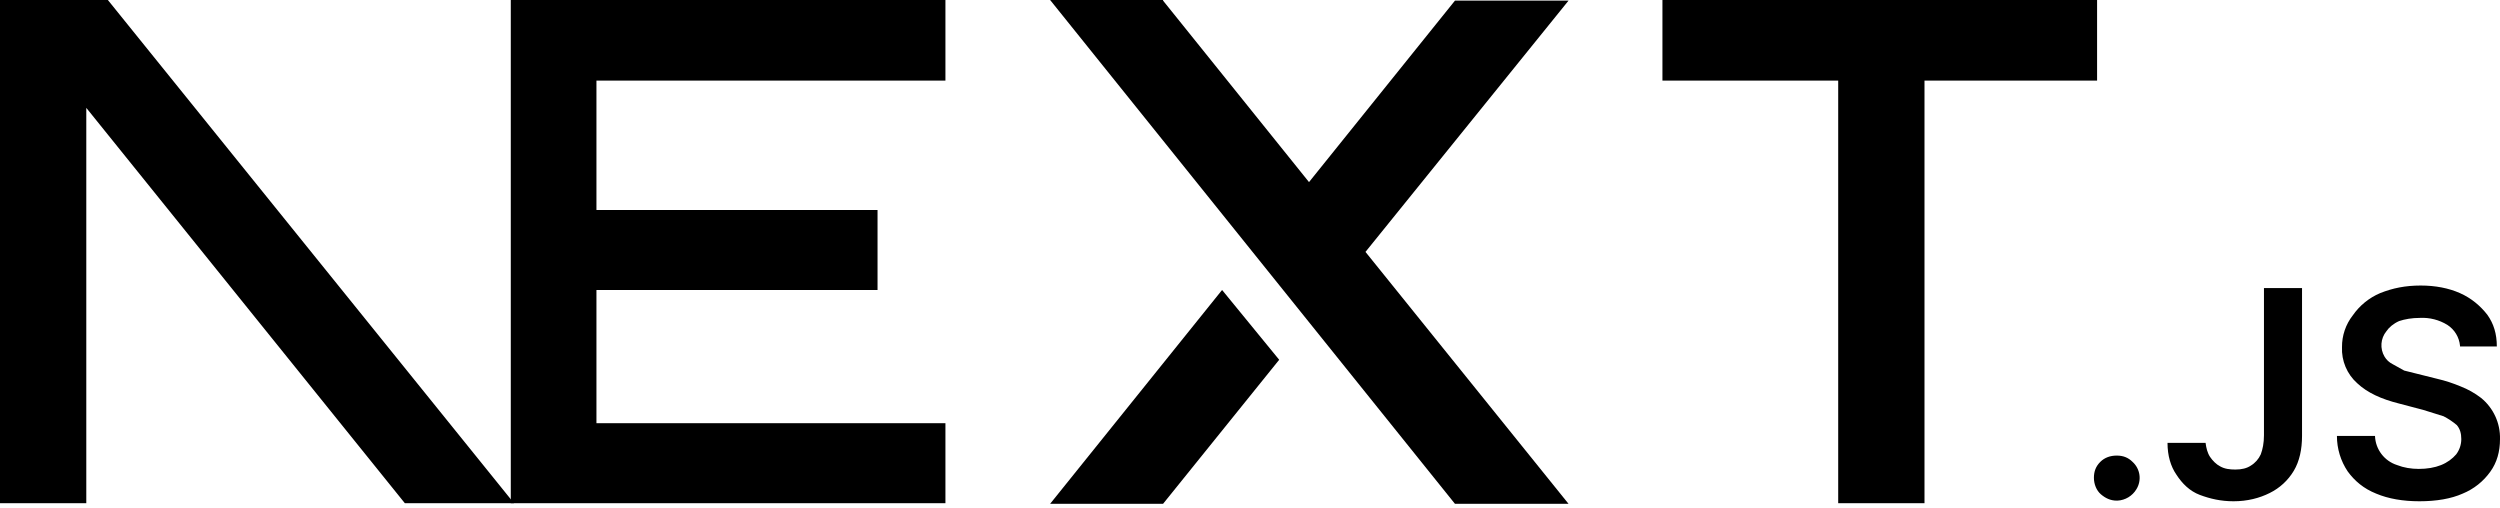
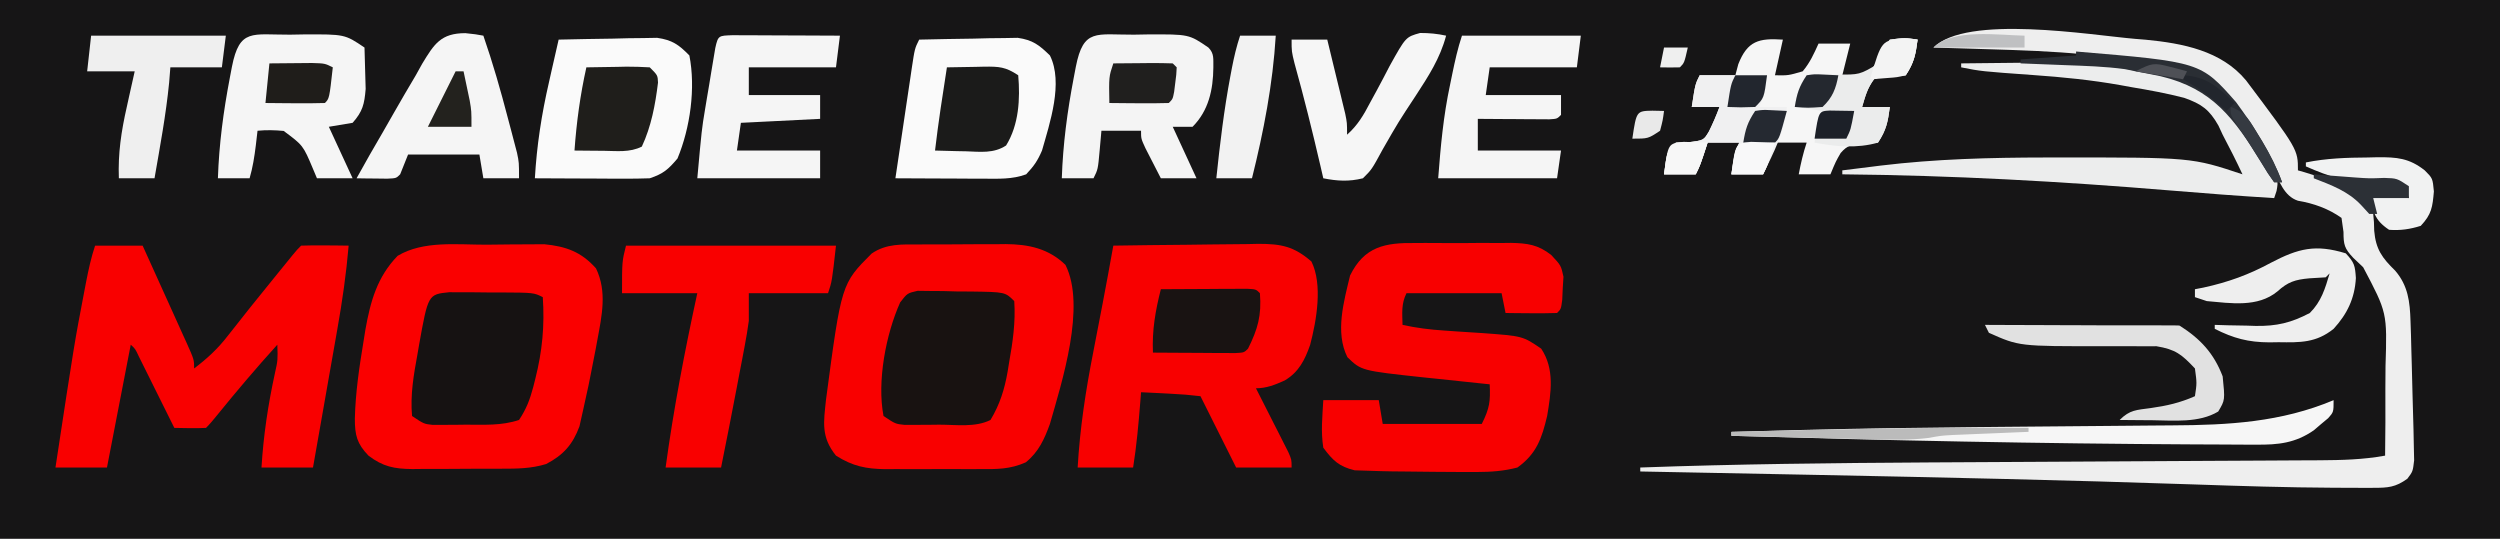
- <svg xmlns="http://www.w3.org/2000/svg" fill="none" viewBox="0 0 394 80">
-   <path fill="#000" d="M262 0h68.5v12.7h-27.2v66.6h-13.6V12.7H262V0ZM149 0v12.7H94v20.4h44.3v12.6H94v21h55v12.6H80.5V0h68.7zm34.3 0h-17.8l63.8 79.4h17.9l-32-39.7 32-39.6h-17.9l-23 28.6-23-28.6zm18.3 56.7-9-11-27.1 33.7h17.8l18.3-22.7z" />
-   <path fill="#000" d="M81 79.3 17 0H0v79.3h13.6V17l50.2 62.3H81Zm252.6-.4c-1 0-1.8-.4-2.5-1s-1.1-1.6-1.1-2.6.3-1.8 1-2.5 1.6-1 2.6-1 1.8.3 2.5 1a3.4 3.4 0 0 1 .6 4.3 3.7 3.7 0 0 1-3 1.8zm23.2-33.5h6v23.3c0 2.1-.4 4-1.3 5.5a9.1 9.1 0 0 1-3.8 3.5c-1.6.8-3.5 1.3-5.7 1.3-2 0-3.7-.4-5.3-1s-2.8-1.8-3.7-3.2c-.9-1.3-1.4-3-1.4-5h6c.1.8.3 1.6.7 2.2s1 1.2 1.6 1.5c.7.4 1.5.5 2.4.5 1 0 1.8-.2 2.4-.6a4 4 0 0 0 1.6-1.8c.3-.8.5-1.8.5-3V45.5zm30.9 9.1a4.4 4.4 0 0 0-2-3.3 7.5 7.5 0 0 0-4.3-1.1c-1.3 0-2.4.2-3.3.5-.9.4-1.6 1-2 1.6a3.5 3.5 0 0 0-.3 4c.3.5.7.9 1.3 1.2l1.8 1 2 .5 3.2.8c1.3.3 2.5.7 3.7 1.2a13 13 0 0 1 3.2 1.8 8.1 8.1 0 0 1 3 6.5c0 2-.5 3.7-1.5 5.1a10 10 0 0 1-4.4 3.5c-1.8.8-4.1 1.2-6.8 1.2-2.6 0-4.9-.4-6.8-1.2-2-.8-3.4-2-4.5-3.5a10 10 0 0 1-1.7-5.6h6a5 5 0 0 0 3.5 4.6c1 .4 2.2.6 3.4.6 1.3 0 2.5-.2 3.5-.6 1-.4 1.8-1 2.4-1.7a4 4 0 0 0 .8-2.4c0-.9-.2-1.6-.7-2.2a11 11 0 0 0-2.1-1.4l-3.2-1-3.8-1c-2.8-.7-5-1.7-6.6-3.2a7.2 7.2 0 0 1-2.4-5.7 8 8 0 0 1 1.7-5 10 10 0 0 1 4.3-3.5c2-.8 4-1.2 6.4-1.2 2.3 0 4.4.4 6.2 1.2 1.8.8 3.2 2 4.3 3.4 1 1.4 1.5 3 1.5 5h-5.8z" />
+ <svg xmlns="http://www.w3.org/2000/svg" version="1.1" width="631" height="136">
+   <path d="M0 0 C208.23 0 416.46 0 631 0 C631 44.88 631 89.76 631 136 C422.77 136 214.54 136 0 136 C0 91.12 0 46.24 0 0 Z " fill="#161516" transform="translate(0,0)" />
+   <path d="M0 0 C1.165 -0.006 1.165 -0.006 2.354 -0.013 C3.995 -0.019 5.637 -0.019 7.279 -0.015 C9.774 -0.012 12.268 -0.035 14.764 -0.061 C16.363 -0.063 17.963 -0.064 19.562 -0.062 C20.301 -0.072 21.04 -0.081 21.801 -0.09 C27.579 -0.04 32.585 0.994 36.898 5.148 C42.161 15.616 36.008 34.692 32.98 45.301 C31.582 49.14 30.148 52.355 26.898 54.987 C22.919 56.779 19.488 56.732 15.172 56.699 C14.328 56.702 13.483 56.705 12.613 56.708 C10.832 56.71 9.051 56.704 7.27 56.692 C4.555 56.676 1.842 56.692 -0.873 56.711 C-2.608 56.709 -4.343 56.705 -6.078 56.699 C-6.885 56.705 -7.691 56.711 -8.522 56.718 C-13.415 56.657 -16.774 55.99 -21.02 53.301 C-24.819 48.595 -24.136 44.918 -23.535 39.18 C-19.647 9.928 -19.647 9.928 -12.02 2.301 C-8.304 -0.255 -4.345 -0.005 0 0 Z " fill="#F90000" transform="translate(232.0195,61.69922)" />
+   <path d="M0 0 C2.188 -0.01 4.375 -0.041 6.563 -0.072 C7.971 -0.079 9.379 -0.084 10.787 -0.088 C12.053 -0.097 13.319 -0.107 14.623 -0.116 C20.085 0.419 23.964 1.779 27.698 5.99 C30.528 11.877 29.166 17.941 28.01 24.178 C27.876 24.907 27.742 25.636 27.603 26.388 C27.171 28.675 26.72 30.958 26.26 33.24 C26.11 33.987 25.96 34.735 25.806 35.504 C25.357 37.673 24.878 39.832 24.385 41.99 C24.099 43.264 23.813 44.537 23.518 45.85 C21.818 50.432 19.463 53.091 15.118 55.357 C11.356 56.519 7.752 56.546 3.854 56.541 C3.051 56.545 2.249 56.55 1.422 56.554 C-0.269 56.56 -1.96 56.56 -3.651 56.556 C-6.232 56.553 -8.811 56.576 -11.392 56.602 C-13.039 56.604 -14.687 56.605 -16.334 56.604 C-17.102 56.613 -17.869 56.622 -18.661 56.631 C-23.215 56.592 -26.101 56.019 -29.74 53.24 C-32.654 50.211 -33.172 48.09 -33.177 43.928 C-33.02 37.34 -32.064 30.924 -30.99 24.428 C-30.833 23.45 -30.677 22.471 -30.515 21.464 C-29.252 14.354 -27.54 8.113 -22.365 2.803 C-15.839 -1.082 -7.379 0.02 0 0 Z " fill="#FA0000" transform="translate(122.74,61.75977)" />
+   <path d="M0 0 C6.156 -0.099 12.312 -0.172 18.469 -0.22 C20.562 -0.24 22.656 -0.267 24.749 -0.302 C27.762 -0.35 30.775 -0.373 33.789 -0.391 C34.721 -0.411 35.652 -0.432 36.612 -0.453 C42.388 -0.455 45.588 0.177 50 4 C52.9 9.8 51.289 18.921 49.684 25.031 C48.362 28.838 46.806 31.933 43.254 34.031 C40.834 35.118 38.678 36 36 36 C36.273 36.535 36.545 37.07 36.826 37.621 C38.055 40.037 39.278 42.456 40.5 44.875 C40.929 45.717 41.359 46.559 41.801 47.426 C42.207 48.231 42.613 49.037 43.031 49.867 C43.597 50.983 43.597 50.983 44.174 52.121 C45 54 45 54 45 56 C40.38 56 35.76 56 31 56 C28 50 25 44 22 38 C19.451 37.688 16.996 37.487 14.438 37.375 C13.727 37.336 13.016 37.298 12.283 37.258 C10.523 37.163 8.761 37.081 7 37 C6.939 37.785 6.879 38.57 6.816 39.379 C6.372 44.954 5.879 50.476 5 56 C0.38 56 -4.24 56 -9 56 C-8.429 46.094 -6.972 36.585 -5.062 26.875 C-4.794 25.486 -4.527 24.096 -4.26 22.707 C-3.746 20.037 -3.23 17.367 -2.711 14.698 C-1.77 9.805 -0.879 4.904 0 0 Z " fill="#F80000" transform="translate(281,62)" />
+   <path d="M0 0 C3.96 0 7.92 0 12 0 C13.856 4.091 15.707 8.185 17.554 12.28 C18.183 13.674 18.814 15.067 19.446 16.459 C20.353 18.458 21.255 20.459 22.156 22.461 C22.441 23.085 22.725 23.709 23.018 24.352 C25 28.772 25 28.772 25 31 C28.301 28.49 30.974 26.034 33.5 22.75 C37.261 17.935 41.082 13.176 44.938 8.438 C45.518 7.722 46.098 7.007 46.695 6.271 C47.509 5.268 47.509 5.268 48.34 4.246 C48.828 3.645 49.317 3.043 49.82 2.424 C51 1 51 1 52 0 C54.02 -0.072 56.042 -0.084 58.062 -0.062 C59.167 -0.053 60.272 -0.044 61.41 -0.035 C62.265 -0.024 63.119 -0.012 64 0 C63.394 7.087 62.398 14.038 61.152 21.039 C60.976 22.046 60.8 23.053 60.619 24.09 C60.062 27.269 59.5 30.447 58.938 33.625 C58.556 35.796 58.175 37.966 57.795 40.137 C56.867 45.425 55.935 50.713 55 56 C50.71 56 46.42 56 42 56 C42.503 47.858 43.649 40.197 45.379 32.25 C46.125 28.897 46.125 28.897 46 25 C40.747 30.797 35.708 36.733 30.785 42.812 C29.893 43.906 28.998 45.002 28 46 C25.329 46.141 22.676 46.042 20 46 C19.702 45.399 19.405 44.799 19.098 44.18 C17.755 41.473 16.409 38.768 15.062 36.062 C14.36 34.644 14.36 34.644 13.643 33.197 C13.195 32.298 12.747 31.399 12.285 30.473 C11.871 29.64 11.458 28.807 11.031 27.949 C10.15 26.052 10.15 26.052 9 25 C7.02 35.23 5.04 45.46 3 56 C-1.29 56 -5.58 56 -10 56 C-5.213 24.55 -5.213 24.55 -2.75 11.688 C-2.587 10.836 -2.425 9.985 -2.257 9.109 C-1.647 5.999 -1.003 3.009 0 0 Z " fill="#F90000" transform="translate(24,62)" />
+   <path d="M0 0 C1.298 -0.007 1.298 -0.007 2.622 -0.014 C4.444 -0.018 6.266 -0.009 8.088 0.012 C10.867 0.039 13.643 0.012 16.422 -0.02 C18.198 -0.016 19.974 -0.01 21.75 0 C22.575 -0.01 23.4 -0.02 24.25 -0.031 C28.393 0.053 31.099 0.415 34.406 3.027 C36.875 5.664 36.875 5.664 37.496 8.523 C37.436 9.477 37.375 10.431 37.312 11.414 C37.27 12.378 37.227 13.342 37.184 14.336 C36.875 16.664 36.875 16.664 35.875 17.664 C33.689 17.737 31.5 17.748 29.312 17.727 C27.516 17.713 27.516 17.713 25.684 17.699 C24.757 17.688 23.83 17.676 22.875 17.664 C22.38 15.189 22.38 15.189 21.875 12.664 C13.955 12.664 6.035 12.664 -2.125 12.664 C-3.479 15.373 -3.19 17.673 -3.125 20.664 C0.398 21.438 3.805 21.866 7.402 22.094 C8.442 22.167 9.482 22.241 10.553 22.316 C12.722 22.465 14.891 22.605 17.061 22.738 C27.206 23.48 27.206 23.48 31.875 26.664 C35.304 31.807 34.367 37.72 33.375 43.656 C32.044 49.237 30.727 53.198 25.875 56.664 C22.437 57.559 19.207 57.792 15.664 57.797 C14.673 57.799 13.682 57.802 12.661 57.804 C7.399 57.779 2.137 57.738 -3.125 57.664 C-3.952 57.657 -4.779 57.65 -5.631 57.642 C-7.692 57.615 -9.753 57.548 -11.812 57.477 C-13.489 57.424 -13.489 57.424 -15.199 57.371 C-19.164 56.413 -20.699 54.91 -23.125 51.664 C-23.77 47.551 -23.355 43.856 -23.125 39.664 C-18.505 39.664 -13.885 39.664 -9.125 39.664 C-8.795 41.644 -8.465 43.624 -8.125 45.664 C0.125 45.664 8.375 45.664 16.875 45.664 C18.871 41.673 19.07 39.964 18.875 35.664 C18.094 35.584 17.312 35.503 16.508 35.42 C12.942 35.05 9.377 34.669 5.812 34.289 C4.583 34.163 3.354 34.036 2.088 33.906 C-13.501 32.226 -13.501 32.226 -17.039 28.824 C-20.197 22.543 -17.922 14.703 -16.367 8.207 C-12.777 0.857 -7.473 -0.092 0 0 Z " fill="#F80000" transform="translate(357.125,61.33594)" />
+   <path d="M0 0 C0.868 0.07 1.736 0.14 2.63 0.212 C11.961 1.118 21.723 2.962 27.957 10.469 C41.062 27.909 41.062 27.909 41.062 33.188 C41.619 33.346 42.176 33.505 42.75 33.668 C49.49 35.729 56.042 38.156 60.062 44.188 C60.266 46.203 60.266 46.203 60.312 48.438 C60.712 53.083 62.299 55.282 65.59 58.484 C68.865 62.272 69.33 66.374 69.477 71.238 C69.535 72.988 69.535 72.988 69.595 74.774 C69.625 76.003 69.656 77.233 69.688 78.5 C69.723 79.754 69.759 81.007 69.796 82.299 C69.864 84.791 69.926 87.283 69.983 89.775 C70.051 92.679 70.136 95.581 70.227 98.484 C70.257 99.906 70.286 101.328 70.312 102.75 C70.351 104.546 70.351 104.546 70.391 106.379 C70.062 109.188 70.062 109.188 68.672 111.027 C65.701 113.169 63.802 113.315 60.182 113.316 C58.654 113.318 58.654 113.318 57.095 113.32 C55.424 113.312 55.424 113.312 53.719 113.305 C52.553 113.302 51.387 113.299 50.186 113.295 C38.277 113.233 26.384 112.857 14.483 112.447 C-17.026 111.368 -48.542 110.688 -80.062 110.062 C-81.18 110.04 -82.297 110.018 -83.448 109.995 C-97.278 109.721 -111.107 109.451 -124.938 109.188 C-124.938 108.858 -124.938 108.528 -124.938 108.188 C-100.694 107.312 -76.449 107.053 -52.191 106.906 C-51.027 106.899 -51.027 106.899 -49.839 106.892 C-36.057 106.807 -22.275 106.733 -8.493 106.661 C0.498 106.615 9.488 106.566 18.478 106.51 C23.065 106.482 27.653 106.458 32.241 106.438 C35.077 106.425 37.914 106.407 40.75 106.389 C42.68 106.377 44.609 106.371 46.539 106.364 C52.146 106.324 57.541 106.198 63.062 105.188 C63.143 99.549 63.163 93.914 63.13 88.275 C63.127 86.361 63.139 84.448 63.169 82.534 C63.587 69.107 63.587 69.107 57.527 57.641 C56.707 56.862 55.887 56.084 55.043 55.282 C52.79 52.899 52.566 51.953 52.562 48.75 C52.398 47.574 52.233 46.399 52.062 45.188 C48.755 42.842 45.038 41.519 41.049 40.849 C37.497 39.666 36.37 35.849 34.75 32.688 C28.675 21.376 22.93 12.439 10.352 8.133 C-5.04 3.709 -20.773 3.095 -36.688 2.625 C-38.078 2.582 -39.469 2.538 -40.859 2.494 C-44.219 2.389 -47.578 2.287 -50.938 2.188 C-42.517 -6.233 -11.268 -0.963 0 0 Z " fill="#EEEEEE" transform="translate(538.9375,9.8125)" />
+   <path d="M0 0 C17.49 0 34.98 0 53 0 C52 9 52 9 51 12 C44.4 12 37.8 12 31 12 C31 14.31 31 16.62 31 19 C30.714 21.088 30.372 23.168 29.977 25.238 C29.76 26.389 29.543 27.539 29.32 28.725 C28.976 30.501 28.976 30.501 28.625 32.312 C28.292 34.071 28.292 34.071 27.953 35.865 C26.677 42.585 25.352 49.295 24 56 C19.38 56 14.76 56 10 56 C12.016 41.18 14.824 26.613 18 12 C11.73 12 5.46 12 -1 12 C-1 4 -1 4 0 0 Z " fill="#F90000" transform="translate(158,62)" />
+   <path d="M0 0 C4.562 -0.116 9.124 -0.187 13.688 -0.25 C14.981 -0.284 16.275 -0.317 17.607 -0.352 C18.855 -0.364 20.102 -0.377 21.387 -0.391 C22.534 -0.412 23.68 -0.433 24.862 -0.454 C28.664 0.096 30.281 1.343 33 4 C36.442 10.884 32.962 21.096 31 28 C29.877 30.603 28.974 31.906 27 34 C23.491 35.296 19.969 35.114 16.266 35.098 C14.97 35.094 13.675 35.091 12.34 35.088 C10.977 35.08 9.613 35.071 8.25 35.062 C6.871 35.057 5.492 35.053 4.113 35.049 C0.742 35.037 -2.629 35.021 -6 35 C-5.311 30.336 -4.617 25.673 -3.919 21.011 C-3.682 19.424 -3.446 17.837 -3.212 16.25 C-2.875 13.971 -2.534 11.692 -2.191 9.414 C-2.087 8.703 -1.983 7.991 -1.876 7.258 C-1.114 2.228 -1.114 2.228 0 0 Z " fill="#FAFAFA" transform="translate(232,10)" />
+   <path d="M0 0 C4.562 -0.116 9.124 -0.187 13.688 -0.25 C14.981 -0.284 16.275 -0.317 17.607 -0.352 C18.855 -0.364 20.102 -0.377 21.387 -0.391 C22.534 -0.412 23.68 -0.433 24.862 -0.454 C28.683 0.099 30.318 1.266 33 4 C34.616 12.249 33.218 22.243 30 30 C27.678 32.746 26.439 33.854 23 35 C20.789 35.084 18.576 35.107 16.363 35.098 C15.065 35.094 13.766 35.091 12.428 35.088 C11.056 35.08 9.684 35.071 8.312 35.062 C6.929 35.057 5.546 35.053 4.162 35.049 C0.775 35.037 -2.613 35.021 -6 35 C-5.514 26.707 -4.305 18.838 -2.438 10.75 C-2.204 9.707 -1.97 8.664 -1.729 7.59 C-1.159 5.058 -0.583 2.528 0 0 Z " fill="#FAFAFA" transform="translate(141,10)" />
+   <path d="M0 0 C-0.66 2.97 -1.32 5.94 -2 9 C1.369 9.057 1.369 9.057 5 8 C6.854 5.777 7.786 3.672 9 1 C11.64 1 14.28 1 17 1 C16.34 3.64 15.68 6.28 15 9 C18.331 9.135 18.331 9.135 22 8 C23.399 6.15 23.399 6.15 24.5 3.938 C25.668 1.746 25.668 1.746 27 0 C30.812 -0.5 30.812 -0.5 34 0 C33.502 3.735 33.125 5.812 31 9 C29.051 9.124 29.051 9.124 27.062 9.25 C24.923 9.339 24.923 9.339 23 10 C21.312 12.286 20.809 14.22 20 17 C22.31 17 24.62 17 27 17 C26.502 20.735 26.125 22.812 24 26 C22.721 26.082 21.442 26.165 20.125 26.25 C17.432 26.461 16.393 26.552 14.586 28.613 C13.345 30.768 13.345 30.768 12 34 C9.36 34 6.72 34 4 34 C4.523 31.237 5.109 28.674 6 26 C3.36 26 0.72 26 -2 26 C-2.309 26.949 -2.619 27.898 -2.938 28.875 C-4 32 -4 32 -5 34 C-7.64 34 -10.28 34 -13 34 C-12.125 28.25 -12.125 28.25 -11 26 C-13.64 26 -16.28 26 -19 26 C-19.309 26.949 -19.619 27.898 -19.938 28.875 C-21 32 -21 32 -22 34 C-24.64 34 -27.28 34 -30 34 C-29.25 28.25 -29.25 28.25 -27 26 C-25.886 25.959 -24.773 25.918 -23.625 25.875 C-19.998 25.412 -19.998 25.412 -18.652 23.16 C-17.659 21.133 -16.777 19.119 -16 17 C-18.31 17 -20.62 17 -23 17 C-22.125 11.25 -22.125 11.25 -21 9 C-18.03 9 -15.06 9 -12 9 C-11.752 8.072 -11.505 7.144 -11.25 6.188 C-8.951 0.325 -6.066 -0.414 0 0 Z " fill="#F6F6F6" transform="translate(450,10)" />
+   <path d="M0 0 C1.138 -0.021 2.275 -0.041 3.447 -0.062 C13.898 -0.111 13.898 -0.111 18.812 3.25 C20.345 4.782 20.019 6.182 20.062 8.312 C20.009 13.886 18.874 19.189 14.812 23.25 C13.162 23.25 11.512 23.25 9.812 23.25 C11.793 27.54 13.773 31.83 15.812 36.25 C12.842 36.25 9.873 36.25 6.812 36.25 C5.974 34.628 5.142 33.002 4.312 31.375 C3.848 30.47 3.384 29.565 2.906 28.633 C1.812 26.25 1.812 26.25 1.812 24.25 C-1.488 24.25 -4.787 24.25 -8.188 24.25 C-8.332 25.859 -8.476 27.468 -8.625 29.125 C-9.062 34 -9.062 34 -10.188 36.25 C-12.828 36.25 -15.467 36.25 -18.188 36.25 C-17.898 27.64 -16.803 19.388 -15.188 10.938 C-15.009 10 -14.831 9.063 -14.647 8.097 C-12.725 -1.647 -9.544 0.043 0 0 Z " fill="#F4F4F4" transform="translate(286.1875,8.75)" />
+   <path d="M0 0 C1.138 -0.021 2.275 -0.041 3.447 -0.062 C13.833 -0.111 13.833 -0.111 18.812 3.25 C18.894 5.479 18.952 7.708 19 9.938 C19.052 11.8 19.052 11.8 19.105 13.699 C18.789 17.539 18.362 19.369 15.812 22.25 C12.842 22.745 12.842 22.745 9.812 23.25 C11.793 27.54 13.773 31.83 15.812 36.25 C12.842 36.25 9.873 36.25 6.812 36.25 C6.484 35.468 6.155 34.685 5.816 33.879 C3.317 27.945 3.317 27.945 -1.59 24.297 C-3.846 24.083 -5.933 24.035 -8.188 24.25 C-8.332 25.488 -8.476 26.725 -8.625 28 C-8.974 30.815 -9.391 33.52 -10.188 36.25 C-12.828 36.25 -15.467 36.25 -18.188 36.25 C-17.898 27.64 -16.803 19.388 -15.188 10.938 C-15.009 10 -14.831 9.063 -14.647 8.097 C-12.725 -1.647 -9.544 0.043 0 0 Z " fill="#F5F5F5" transform="translate(73.1875,8.75)" />
+   <path d="M0 0 C1.528 0.02 1.528 0.02 3.088 0.041 C4.752 0.051 4.752 0.051 6.449 0.062 C7.607 0.095 8.765 0.128 9.959 0.162 C11.121 0.168 12.283 0.173 13.48 0.179 C22.102 0.305 22.102 0.305 24.396 2.599 C24.753 7.926 24.016 12.942 23.084 18.162 C22.966 18.891 22.848 19.62 22.726 20.371 C21.934 24.885 20.785 28.615 18.396 32.599 C14.524 34.536 9.718 33.784 5.459 33.787 C4.444 33.799 3.428 33.811 2.383 33.824 C1.409 33.826 0.435 33.828 -0.569 33.83 C-1.908 33.836 -1.908 33.836 -3.275 33.842 C-5.604 33.599 -5.604 33.599 -8.604 31.599 C-10.279 22.878 -8.009 10.949 -4.4 2.923 C-2.604 0.599 -2.604 0.599 0 0 Z " fill="#181211" transform="translate(231.6038,73.40063)" />
+   <path d="M0 0 C0.982 0.004 1.965 0.008 2.977 0.012 C4.044 0.014 5.111 0.016 6.211 0.018 C7.33 0.031 8.449 0.043 9.602 0.055 C11.28 0.056 11.28 0.056 12.992 0.057 C21.321 0.103 21.321 0.103 23.602 1.243 C24.09 8.409 23.479 14.876 21.727 21.805 C21.553 22.496 21.379 23.186 21.2 23.897 C20.338 27.122 19.471 29.439 17.602 32.243 C13.144 33.729 8.77 33.427 4.102 33.43 C3.139 33.443 2.176 33.455 1.184 33.468 C0.259 33.469 -0.665 33.471 -1.617 33.473 C-2.885 33.48 -2.885 33.48 -4.178 33.486 C-6.398 33.243 -6.398 33.243 -9.398 31.243 C-9.871 25.913 -8.983 20.841 -8.023 15.618 C-7.897 14.881 -7.771 14.143 -7.641 13.384 C-5.339 0.541 -5.339 0.541 0 0 Z " fill="#161212" transform="translate(113.3984,73.75708)" />
+   <path d="M0 0 C2.618 0.277 2.618 0.277 4.555 0.633 C6.93 7.501 8.913 14.413 10.742 21.445 C11.015 22.468 11.287 23.491 11.568 24.545 C11.826 25.529 12.083 26.513 12.348 27.527 C12.58 28.413 12.812 29.298 13.052 30.21 C13.555 32.633 13.555 32.633 13.555 36.633 C10.585 36.633 7.615 36.633 4.555 36.633 C4.225 34.653 3.895 32.673 3.555 30.633 C-2.385 30.633 -8.325 30.633 -14.445 30.633 C-15.435 33.108 -15.435 33.108 -16.445 35.633 C-17.445 36.633 -17.445 36.633 -19.73 36.73 C-21.105 36.713 -21.105 36.713 -22.508 36.695 C-23.427 36.686 -24.346 36.677 -25.293 36.668 C-26.003 36.656 -26.714 36.645 -27.445 36.633 C-25.304 32.736 -23.098 28.884 -20.85 25.049 C-19.839 23.31 -18.842 21.563 -17.854 19.811 C-16.129 16.77 -14.354 13.764 -12.57 10.758 C-12.018 9.764 -11.467 8.771 -10.898 7.748 C-7.847 2.717 -6.174 0.015 0 0 Z " fill="#F5F5F5" transform="translate(117.4453,8.367188)" />
+   <path d="M0 0 C5.119 -0.075 10.237 -0.129 15.356 -0.165 C17.09 -0.18 18.824 -0.2 20.558 -0.226 C54.009 -0.721 54.009 -0.721 65.844 9.609 C69.732 13.746 72.85 18.541 76 23.25 C76.616 24.154 76.616 24.154 77.244 25.076 C80.092 29.49 80.092 29.49 79.602 32.198 C79.403 32.793 79.205 33.387 79 34 C70.202 33.462 61.42 32.799 52.637 32.062 C25.078 29.776 -2.346 28.258 -30 28 C-30 27.67 -30 27.34 -30 27 C-27.48 26.682 -24.959 26.371 -22.438 26.062 C-21.752 25.975 -21.067 25.888 -20.361 25.799 C-6.499 24.12 7.367 23.766 21.312 23.75 C22.181 23.748 23.05 23.746 23.945 23.744 C58.174 23.725 58.174 23.725 71 28 C69.431 24.611 67.741 21.303 66 18 C65.647 17.239 65.294 16.479 64.93 15.695 C62.628 11.656 60.701 10.246 56.258 8.688 C51.878 7.552 47.46 6.745 43 6 C42.084 5.833 41.167 5.666 40.223 5.493 C32.872 4.187 25.569 3.456 18.125 2.938 C5.099 2.004 5.099 2.004 0 1 C0 0.67 0 0.34 0 0 Z " fill="#ECEDED" transform="translate(495,16)" />
+   <path d="M0 0 C1.252 0.005 2.503 0.01 3.793 0.016 C4.789 0.018 4.789 0.018 5.806 0.02 C7.936 0.026 10.065 0.038 12.195 0.051 C13.636 0.056 15.077 0.061 16.517 0.065 C20.056 0.076 23.594 0.093 27.133 0.114 C26.803 2.754 26.473 5.394 26.133 8.114 C18.873 8.114 11.613 8.114 4.133 8.114 C4.133 10.424 4.133 12.734 4.133 15.114 C10.073 15.114 16.013 15.114 22.133 15.114 C22.133 17.094 22.133 19.074 22.133 21.114 C12.233 21.609 12.233 21.609 2.133 22.114 C1.803 24.424 1.473 26.734 1.133 29.114 C8.063 29.114 14.993 29.114 22.133 29.114 C22.133 31.424 22.133 33.734 22.133 36.114 C11.903 36.114 1.673 36.114 -8.867 36.114 C-7.74 23.717 -7.74 23.717 -6.93 18.824 C-6.757 17.782 -6.584 16.739 -6.406 15.664 C-6.229 14.616 -6.051 13.568 -5.867 12.489 C-5.69 11.402 -5.512 10.315 -5.328 9.196 C-5.156 8.166 -4.983 7.136 -4.805 6.074 C-4.571 4.679 -4.571 4.679 -4.332 3.256 C-3.627 0.004 -3.436 0.136 0 0 Z " fill="#F5F5F5" transform="translate(184.8674,8.886475)" />
+   <path d="M0 0 C9.9 0 19.8 0 30 0 C29.67 2.64 29.34 5.28 29 8 C21.74 8 14.48 8 7 8 C6.67 10.31 6.34 12.62 6 15 C12.27 15 18.54 15 25 15 C25 16.65 25 18.3 25 20 C24 21 24 21 22.051 21.114 C21.218 21.108 20.385 21.103 19.527 21.098 C18.628 21.094 17.729 21.091 16.803 21.088 C15.857 21.08 14.912 21.071 13.938 21.062 C12.988 21.058 12.039 21.053 11.061 21.049 C8.707 21.037 6.354 21.021 4 21 C4 23.64 4 26.28 4 29 C10.93 29 17.86 29 25 29 C24.67 31.31 24.34 33.62 24 36 C14.1 36 4.2 36 -6 36 C-5.37 27.805 -4.697 20.307 -3 12.375 C-2.822 11.505 -2.644 10.635 -2.461 9.738 C-1.772 6.414 -1.075 3.225 0 0 Z " fill="#F5F5F5" transform="translate(369,9)" />
+   <path d="M0 0 C2.29 -0.001 4.33 0.183 6.563 0.674 C5.034 6.431 2.088 10.927 -1.124 15.862 C-5.489 22.486 -5.489 22.486 -9.433 29.362 C-12.204 34.466 -12.204 34.466 -14.437 36.674 C-17.948 37.546 -20.908 37.377 -24.437 36.674 C-24.679 35.621 -24.921 34.568 -25.171 33.483 C-27.179 24.82 -29.317 16.218 -31.702 7.651 C-32.437 4.674 -32.437 4.674 -32.437 1.674 C-29.467 1.674 -26.497 1.674 -23.437 1.674 C-22.598 5.11 -21.766 8.548 -20.937 11.987 C-20.698 12.963 -20.46 13.94 -20.214 14.946 C-19.988 15.884 -19.763 16.821 -19.53 17.788 C-19.321 18.652 -19.111 19.516 -18.896 20.406 C-18.437 22.674 -18.437 22.674 -18.437 25.674 C-15.748 23.276 -14.274 20.753 -12.616 17.569 C-12.08 16.586 -11.544 15.603 -10.991 14.59 C-9.872 12.522 -8.775 10.441 -7.702 8.348 C-3.62 1.002 -3.62 1.002 0 0 Z " fill="#F6F6F6" transform="translate(358.4365,8.325684)" />
+   <path d="M0 0 C11.22 0 22.44 0 34 0 C33.67 2.64 33.34 5.28 33 8 C28.71 8 24.42 8 20 8 C19.897 9.279 19.794 10.557 19.688 11.875 C18.891 19.976 17.388 27.984 16 36 C13.03 36 10.06 36 7 36 C6.767 29.698 7.605 24.135 9 18 C9.286 16.695 9.286 16.695 9.578 15.363 C10.045 13.241 10.521 11.12 11 9 C7.04 9 3.08 9 -1 9 C-0.67 6.03 -0.34 3.06 0 0 Z " fill="#EFEFEF" transform="translate(23,9)" />
+   <path d="M0 0 C0 3 0 3 -1.355 4.535 C-1.96 5.039 -2.565 5.543 -3.188 6.062 C-4.075 6.822 -4.075 6.822 -4.98 7.598 C-9.665 10.85 -13.989 11.287 -19.566 11.23 C-20.708 11.23 -20.708 11.23 -21.873 11.23 C-24.437 11.227 -26.999 11.207 -29.562 11.188 C-31.404 11.18 -33.245 11.173 -35.087 11.166 C-74.062 10.975 -113.043 10.166 -152 9 C-152 8.67 -152 8.34 -152 8 C-146.584 7.843 -141.167 7.7 -135.75 7.562 C-134.863 7.54 -133.975 7.517 -133.061 7.494 C-118.954 7.141 -104.849 6.94 -90.739 6.808 C-87.926 6.781 -85.114 6.754 -82.301 6.726 C-73.769 6.641 -65.237 6.561 -56.705 6.502 C-53.077 6.474 -49.449 6.439 -45.821 6.403 C-44.123 6.387 -42.425 6.375 -40.727 6.366 C-26.54 6.292 -13.276 5.581 0 0 Z " fill="#F6F6F6" transform="translate(589,101)" />
+   <path d="M0 0 C5.61 0 11.22 0 17 0 C16 6 16 6 15 8 C17.31 8 19.62 8 22 8 C21.495 14.23 18.674 19.455 16 25 C13.36 25 10.72 25 8 25 C8.875 19.25 8.875 19.25 10 17 C7.36 17 4.72 17 2 17 C1.691 17.949 1.381 18.898 1.062 19.875 C0 23 0 23 -1 25 C-3.64 25 -6.28 25 -9 25 C-8.25 19.25 -8.25 19.25 -6 17 C-4.886 16.959 -3.772 16.918 -2.625 16.875 C1.002 16.412 1.002 16.412 2.348 14.16 C3.341 12.133 4.223 10.119 5 8 C2.69 8 0.38 8 -2 8 C-1.125 2.25 -1.125 2.25 0 0 Z " fill="#F0F0F1" transform="translate(429,19)" />
+   <path d="M0 0 C3.979 -0.029 7.958 -0.047 11.938 -0.062 C13.074 -0.071 14.21 -0.079 15.381 -0.088 C16.46 -0.091 17.54 -0.094 18.652 -0.098 C20.153 -0.106 20.153 -0.106 21.683 -0.114 C24 0 24 0 25 1 C25.45 6.629 24.464 10.072 22 15 C21 16 21 16 18.775 16.114 C17.817 16.108 16.858 16.103 15.871 16.098 C14.319 16.093 14.319 16.093 12.736 16.088 C11.648 16.08 10.559 16.071 9.438 16.062 C7.799 16.056 7.799 16.056 6.127 16.049 C3.418 16.037 0.709 16.021 -2 16 C-2.24 10.367 -1.385 5.455 0 0 Z " fill="#191312" transform="translate(293,73)" />
+   <path d="M0 0 C2.213 2.355 2.352 3.114 2.562 6.25 C2.271 11.361 0.386 15.299 -3.062 19.062 C-7.483 22.612 -11.515 22.518 -16.938 22.438 C-17.715 22.449 -18.492 22.461 -19.293 22.473 C-24.609 22.446 -28.315 21.455 -33.062 19.062 C-33.062 18.733 -33.062 18.402 -33.062 18.062 C-31.917 18.097 -30.771 18.132 -29.59 18.168 C-28.06 18.196 -26.53 18.223 -25 18.25 C-23.872 18.288 -23.872 18.288 -22.721 18.326 C-17.39 18.395 -13.798 17.545 -9.062 15.062 C-6.17 12.17 -5.21 8.945 -4.062 5.062 C-4.393 5.393 -4.723 5.723 -5.062 6.062 C-6.436 6.169 -7.812 6.247 -9.188 6.312 C-12.79 6.645 -14.581 7.202 -17.25 9.625 C-22.236 13.715 -28.987 12.597 -35.062 12.062 C-36.053 11.732 -37.042 11.402 -38.062 11.062 C-38.062 10.402 -38.062 9.742 -38.062 9.062 C-37.359 8.927 -36.655 8.792 -35.93 8.652 C-29.693 7.293 -24.448 5.394 -18.875 2.375 C-11.929 -1.251 -7.637 -2.338 0 0 Z " fill="#EEEEEE" transform="translate(592.0625,63.9375)" />
+   <path d="M0 0 C2.438 -0.054 4.874 -0.094 7.312 -0.125 C8.003 -0.142 8.693 -0.159 9.404 -0.176 C13.171 -0.212 14.784 -0.144 18 2 C18.515 7.975 18.177 14.478 14.938 19.719 C11.81 21.787 8.426 21.311 4.812 21.188 C4.063 21.174 3.313 21.16 2.541 21.146 C0.694 21.111 -1.153 21.057 -3 21 C-2.173 13.972 -1.098 6.99 0 0 Z " fill="#1B1B1A" transform="translate(239,17)" />
+   <path d="M0 0 C5.239 3.303 8.663 6.992 10.875 12.812 C11.484 18.798 11.484 18.798 9.75 21.688 C4.87 24.616 -1.485 23.936 -7 23.875 C-7.784 23.87 -8.568 23.866 -9.375 23.861 C-11.292 23.85 -13.208 23.832 -15.125 23.812 C-12.542 21.23 -10.897 21.307 -7.312 20.812 C-3.279 20.251 0.146 19.467 3.875 17.812 C4.377 14.523 4.377 14.523 3.875 10.812 C0.556 7.274 -1.017 5.995 -5.844 5.201 C-7.223 5.18 -8.602 5.185 -9.98 5.211 C-10.723 5.203 -11.465 5.195 -12.23 5.187 C-14.591 5.164 -16.951 5.173 -19.312 5.188 C-40.488 5.223 -40.488 5.223 -48.125 1.812 C-48.455 1.153 -48.785 0.492 -49.125 -0.188 C-48.086 -0.182 -47.046 -0.177 -45.976 -0.172 C-42.114 -0.154 -38.253 -0.142 -34.391 -0.133 C-32.721 -0.128 -31.051 -0.121 -29.38 -0.112 C-26.978 -0.1 -24.575 -0.094 -22.172 -0.09 C-21.054 -0.082 -21.054 -0.082 -19.914 -0.074 C-0.19 -0.072 -0.19 -0.072 0 0 Z " fill="#E1E1E1" transform="translate(550.125,82.1875)" />
+   <path d="M0 0 C2.625 -0.054 5.249 -0.094 7.875 -0.125 C8.621 -0.142 9.368 -0.159 10.137 -0.176 C12.092 -0.193 14.047 -0.103 16 0 C18 2 18 2 18.082 3.848 C17.405 9.414 16.387 14.884 14 20 C10.935 21.533 7.732 21.103 4.375 21.062 C3.669 21.058 2.962 21.053 2.234 21.049 C0.49 21.037 -1.255 21.019 -3 21 C-2.485 13.866 -1.56 6.982 0 0 Z " fill="#1F1E1B" transform="translate(148,17)" />
+   <path d="M0 0 C3.812 -0.5 3.812 -0.5 7 0 C6.502 3.735 6.125 5.812 4 9 C2.051 9.124 2.051 9.124 0.062 9.25 C-2.077 9.339 -2.077 9.339 -4 10 C-5.688 12.286 -6.191 14.22 -7 17 C-4.69 17 -2.38 17 0 17 C-0.498 20.735 -0.875 22.812 -3 26 C-8.292 27.509 -13.673 27.02 -19 26 C-18.125 19.125 -18.125 19.125 -17 18 C-19.31 17.67 -21.62 17.34 -24 17 C-23.453 13.625 -22.945 11.918 -21 9 C-18.356 8.827 -15.828 8.782 -13.188 8.812 C-7.667 8.856 -7.667 8.856 -3.078 6.164 C-1.919 3.969 -1.919 3.969 -1.016 1.746 C-0.513 0.882 -0.513 0.882 0 0 Z " fill="#EBECEC" transform="translate(477,10)" />
+   <path d="M0 0 C2.97 0 5.94 0 9 0 C8.276 12.12 5.943 24.226 3 36 C0.03 36 -2.94 36 -6 36 C-5.087 27.322 -4.059 18.703 -2.438 10.125 C-2.311 9.454 -2.184 8.783 -2.053 8.092 C-1.512 5.315 -0.896 2.688 0 0 Z " fill="#F2F2F2" transform="translate(313,9)" />
+   <path d="M0 0 C0.837 -0.021 1.674 -0.041 2.537 -0.062 C7.36 -0.093 10.508 0.142 14.438 3.25 C16.438 5.25 16.438 5.25 16.75 8.562 C16.413 12.537 16.171 14.346 13.438 17.25 C10.764 18.102 8.238 18.47 5.438 18.25 C1.576 15.676 1.494 13.64 0.438 9.25 C3.737 9.58 7.037 9.91 10.438 10.25 C10.107 9.26 9.777 8.27 9.438 7.25 C6.794 5.928 4.949 6.296 2 6.438 C-4.522 6.524 -9.645 4.859 -15.562 2.25 C-15.562 1.92 -15.562 1.59 -15.562 1.25 C-10.349 0.199 -5.296 0.033 0 0 Z " fill="#F1F2F2" transform="translate(597.5625,39.75)" />
+   <path d="M0 0 C2.479 -0.027 4.958 -0.047 7.438 -0.062 C8.145 -0.071 8.852 -0.079 9.58 -0.088 C11.387 -0.097 13.194 -0.052 15 0 C15.33 0.33 15.66 0.66 16 1 C15.914 2.812 15.914 2.812 15.625 5 C15.535 5.722 15.445 6.444 15.352 7.188 C15 9 15 9 14 10 C11.47 10.073 8.967 10.092 6.438 10.062 C5.371 10.056 5.371 10.056 4.283 10.049 C2.522 10.037 0.761 10.019 -1 10 C-1.125 3.375 -1.125 3.375 0 0 Z " fill="#201F1E" transform="translate(281,16)" />
+   <path d="M0 0 C2.292 -0.027 4.583 -0.046 6.875 -0.062 C8.151 -0.074 9.427 -0.086 10.742 -0.098 C14 0 14 0 16 1 C15.125 8.875 15.125 8.875 14 10 C11.47 10.073 8.967 10.092 6.438 10.062 C5.371 10.056 5.371 10.056 4.283 10.049 C2.522 10.037 0.761 10.019 -1 10 C-0.67 6.7 -0.34 3.4 0 0 Z " fill="#1F1D1A" transform="translate(68,16)" />
+   <path d="M0 0 C31.45 2.644 31.45 2.644 40.375 12.773 C44.961 19.057 49.315 25.669 52 33 C51.34 33 50.68 33 50 33 C48.52 30.91 48.52 30.91 46.812 28.062 C39.892 16.953 34.511 9.385 21.375 6.25 C19.255 5.809 17.13 5.391 15 5 C14.123 4.821 13.247 4.642 12.344 4.457 C7.288 3.766 2.221 3.629 -2.875 3.438 C-3.945 3.394 -5.015 3.351 -6.117 3.307 C-8.745 3.201 -11.372 3.099 -14 3 C-14 2.67 -14 2.34 -14 2 C-9.38 1.67 -4.76 1.34 0 1 C0 0.67 0 0.34 0 0 Z " fill="#2A2E34" transform="translate(524,13)" />
+   <path d="M0 0 C0 0.33 0 0.66 0 1 C-0.945 1.038 -0.945 1.038 -1.908 1.076 C-4.793 1.193 -7.678 1.315 -10.562 1.438 C-11.553 1.477 -12.544 1.516 -13.564 1.557 C-15.019 1.619 -15.019 1.619 -16.504 1.684 C-17.389 1.72 -18.274 1.757 -19.186 1.795 C-22.071 1.962 -22.071 1.962 -25.172 2.527 C-30.068 3.132 -34.822 3.016 -39.746 2.879 C-40.757 2.855 -41.768 2.832 -42.81 2.807 C-46.019 2.731 -49.228 2.647 -52.438 2.562 C-54.622 2.509 -56.806 2.456 -58.99 2.404 C-64.327 2.276 -69.664 2.14 -75 2 C-75 1.67 -75 1.34 -75 1 C-49.995 0.333 -25.014 -0.176 0 0 Z " fill="#BBBBBB" transform="translate(512,108)" />
+   <path d="M0 0 C0.929 0.072 1.859 0.144 2.816 0.219 C4.053 0.312 5.289 0.404 6.562 0.5 C7.781 0.593 8.999 0.686 10.254 0.781 C14.003 1.052 14.003 1.052 17.777 0.906 C21 1 21 1 24 3 C24 3.99 24 4.98 24 6 C21.03 6 18.06 6 15 6 C15.33 7.32 15.66 8.64 16 10 C15.34 10 14.68 10 14 10 C12.979 8.886 12.979 8.886 11.938 7.75 C8.616 4.239 4.432 2.728 0 1 C0 0.67 0 0.34 0 0 Z " fill="#2C3036" transform="translate(584,44)" />
+   <path d="M0 0 C0.66 0 1.32 0 2 0 C2.338 1.582 2.67 3.166 3 4.75 C3.186 5.632 3.371 6.513 3.562 7.422 C4 10 4 10 4 14 C0.37 14 -3.26 14 -7 14 C-4.69 9.38 -2.38 4.76 0 0 Z " fill="#23221E" transform="translate(115,18)" />
+   <path d="M0 0 C1.093 0.083 2.186 0.165 3.312 0.25 C2.815 3.985 2.438 6.062 0.312 9.25 C-1.852 9.762 -1.852 9.762 -4.312 9.938 C-5.13 10.003 -5.947 10.069 -6.789 10.137 C-7.416 10.174 -8.042 10.211 -8.688 10.25 C-5.775 0.392 -5.775 0.392 0 0 Z " fill="#F3F3F3" transform="translate(480.6875,9.75)" />
+   <path d="M0 0 C2.018 0.065 4.036 0.13 6.055 0.195 C4.18 5.945 4.18 5.945 3.055 8.195 C0.415 8.195 -2.225 8.195 -4.945 8.195 C-3.928 0.394 -3.928 0.394 0 0 Z " fill="#F7F7F7" transform="translate(424.9453,35.80469)" />
+   <path d="M0 0 C1.945 -0.293 1.945 -0.293 4.125 -0.188 C5.404 -0.126 6.683 -0.064 8 0 C6.125 6.875 6.125 6.875 5 8 C2.329 8.141 -0.324 8.042 -3 8 C-2.453 4.625 -1.945 2.918 0 0 Z " fill="#252931" transform="translate(443,28)" />
+   <path d="M0 0 C2.018 0.065 4.036 0.13 6.055 0.195 C4.18 5.945 4.18 5.945 3.055 8.195 C0.415 8.195 -2.225 8.195 -4.945 8.195 C-3.928 0.394 -3.928 0.394 0 0 Z " fill="#F8F8F9" transform="translate(441.9453,35.80469)" />
+   <path d="M0 0 C1.945 -0.293 1.945 -0.293 4.125 -0.188 C5.404 -0.126 6.683 -0.064 8 0 C7.4 3.362 6.523 5.645 4 8 C0.312 8.25 0.312 8.25 -3 8 C-2.453 4.625 -1.945 2.918 0 0 Z " fill="#24282F" transform="translate(456,19)" />
+   <path d="M0 0 C2.64 0 5.28 0 8 0 C7.25 5.75 7.25 5.75 5 8 C1.375 8.125 1.375 8.125 -2 8 C-1.125 2.25 -1.125 2.25 0 0 Z " fill="#22262E" transform="translate(438,19)" />
+   <path d="M0 0 C2.051 0.033 4.102 0.065 6.152 0.098 C5.277 4.848 5.277 4.848 4.152 7.098 C1.512 7.098 -1.128 7.098 -3.848 7.098 C-2.813 0.149 -2.813 0.149 0 0 Z " fill="#1C2028" transform="translate(461.8477,27.90234)" />
+   <path d="M0 0 C0 0.99 0 1.98 0 3 C-7.59 3 -15.18 3 -23 3 C-18.136 -1.864 -6.606 -0.11 0 0 Z " fill="#BFC0C2" transform="translate(511,9)" />
+   <path d="M0 0 C3.983 1.328 5.033 3.809 7.062 7.25 C7.414 7.824 7.765 8.397 8.127 8.988 C10.081 12.231 11.709 15.441 13 19 C12.34 19 11.68 19 11 19 C9.414 16.805 9.414 16.805 7.625 13.875 C5.658 10.685 3.703 7.514 1.562 4.438 C0 2 0 2 0 0 Z " fill="#353A41" transform="translate(563,27)" />
+   <path d="M0 0 C1.454 0.031 1.454 0.031 2.938 0.062 C2.625 2.438 2.625 2.438 1.938 5.062 C-1.062 7.062 -1.062 7.062 -5.062 7.062 C-4.023 0.082 -4.023 0.082 0 0 Z " fill="#E9E9E9" transform="translate(417.0625,27.9375)" />
+   <path d="M0 0 C5.97 0.291 8.895 3.028 13 7 C12.34 7.66 11.68 8.32 11 9 C10.113 8.237 9.226 7.474 8.312 6.688 C5.686 4.485 2.956 2.739 0 1 C0 0.67 0 0.34 0 0 Z " fill="#22262D" transform="translate(551,19)" />
+   <path d="M0 0 C1.98 0 3.96 0 6 0 C5.125 3.875 5.125 3.875 4 5 C2.334 5.041 0.666 5.043 -1 5 C-0.67 3.35 -0.34 1.7 0 0 Z " fill="#EFEFEF" transform="translate(420,12)" />
+   <path d="M0 0 C0.799 0.204 1.598 0.407 2.422 0.617 C3.025 0.785 3.628 0.952 4.25 1.125 C3.92 1.785 3.59 2.445 3.25 3.125 C-2.69 2.135 -2.69 2.135 -8.75 1.125 C-4.569 -0.965 -4.162 -1.102 0 0 Z " fill="#4E5056" transform="translate(547.75,16.875)" />
</svg>
